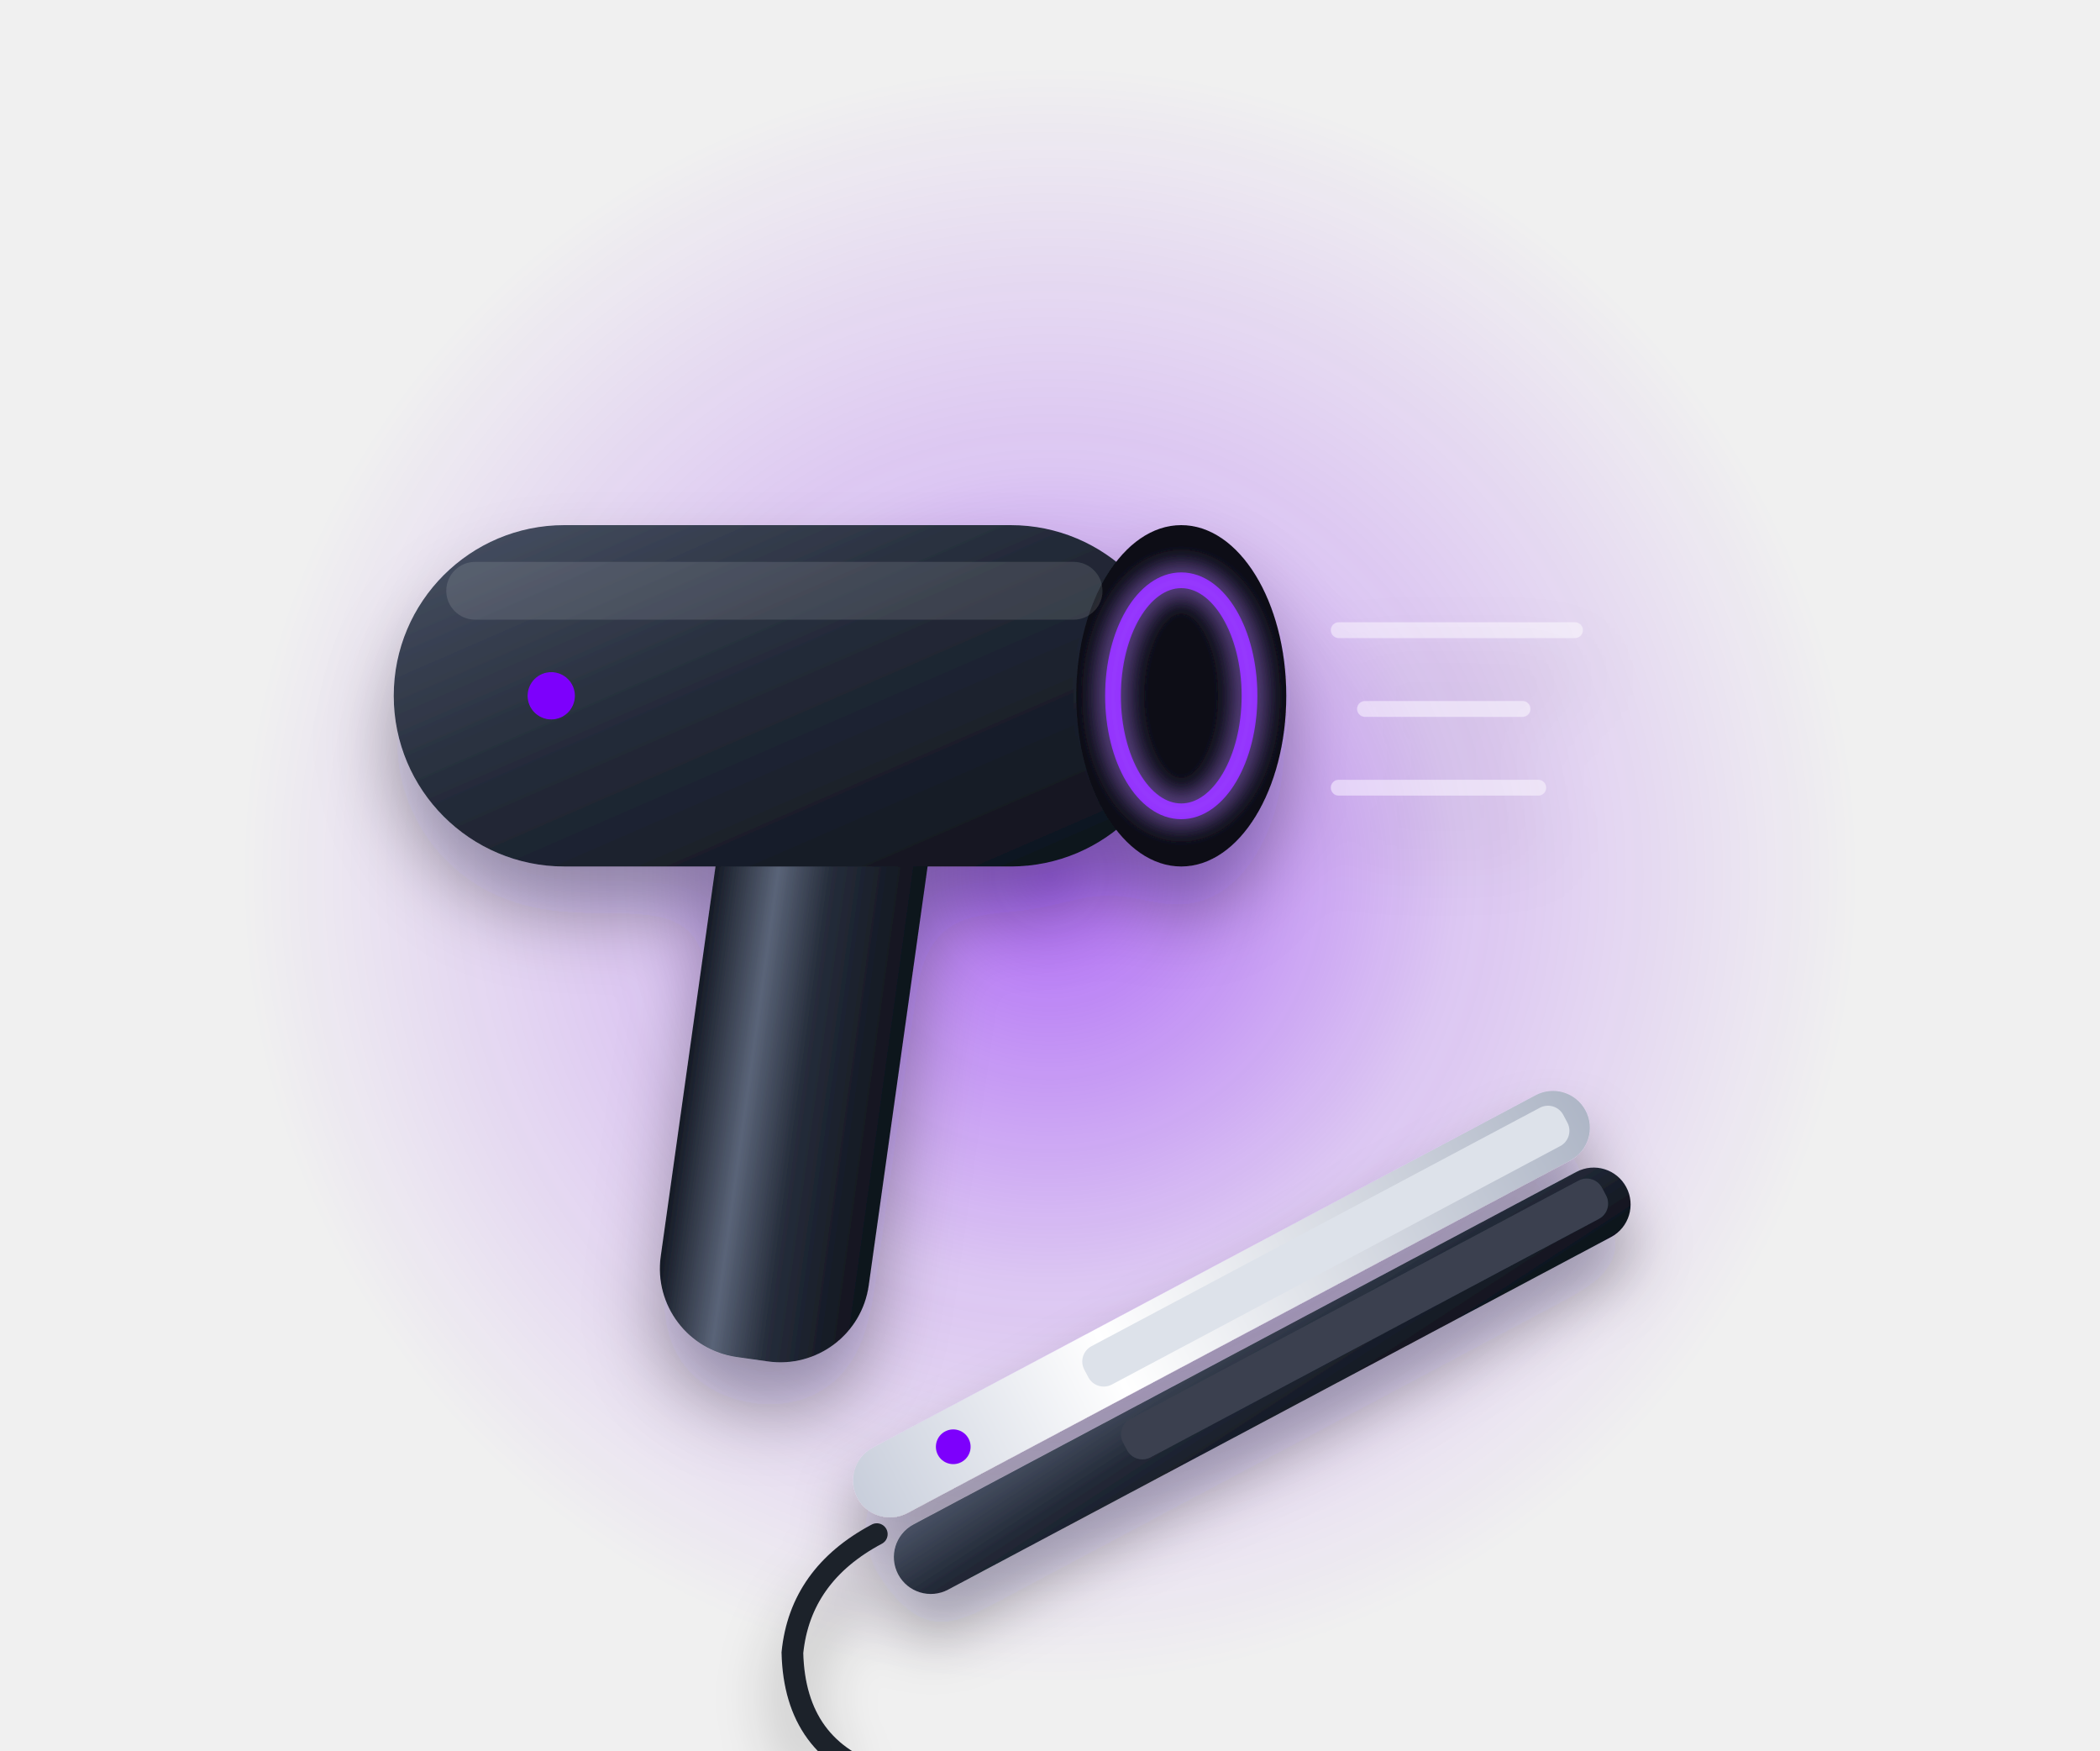
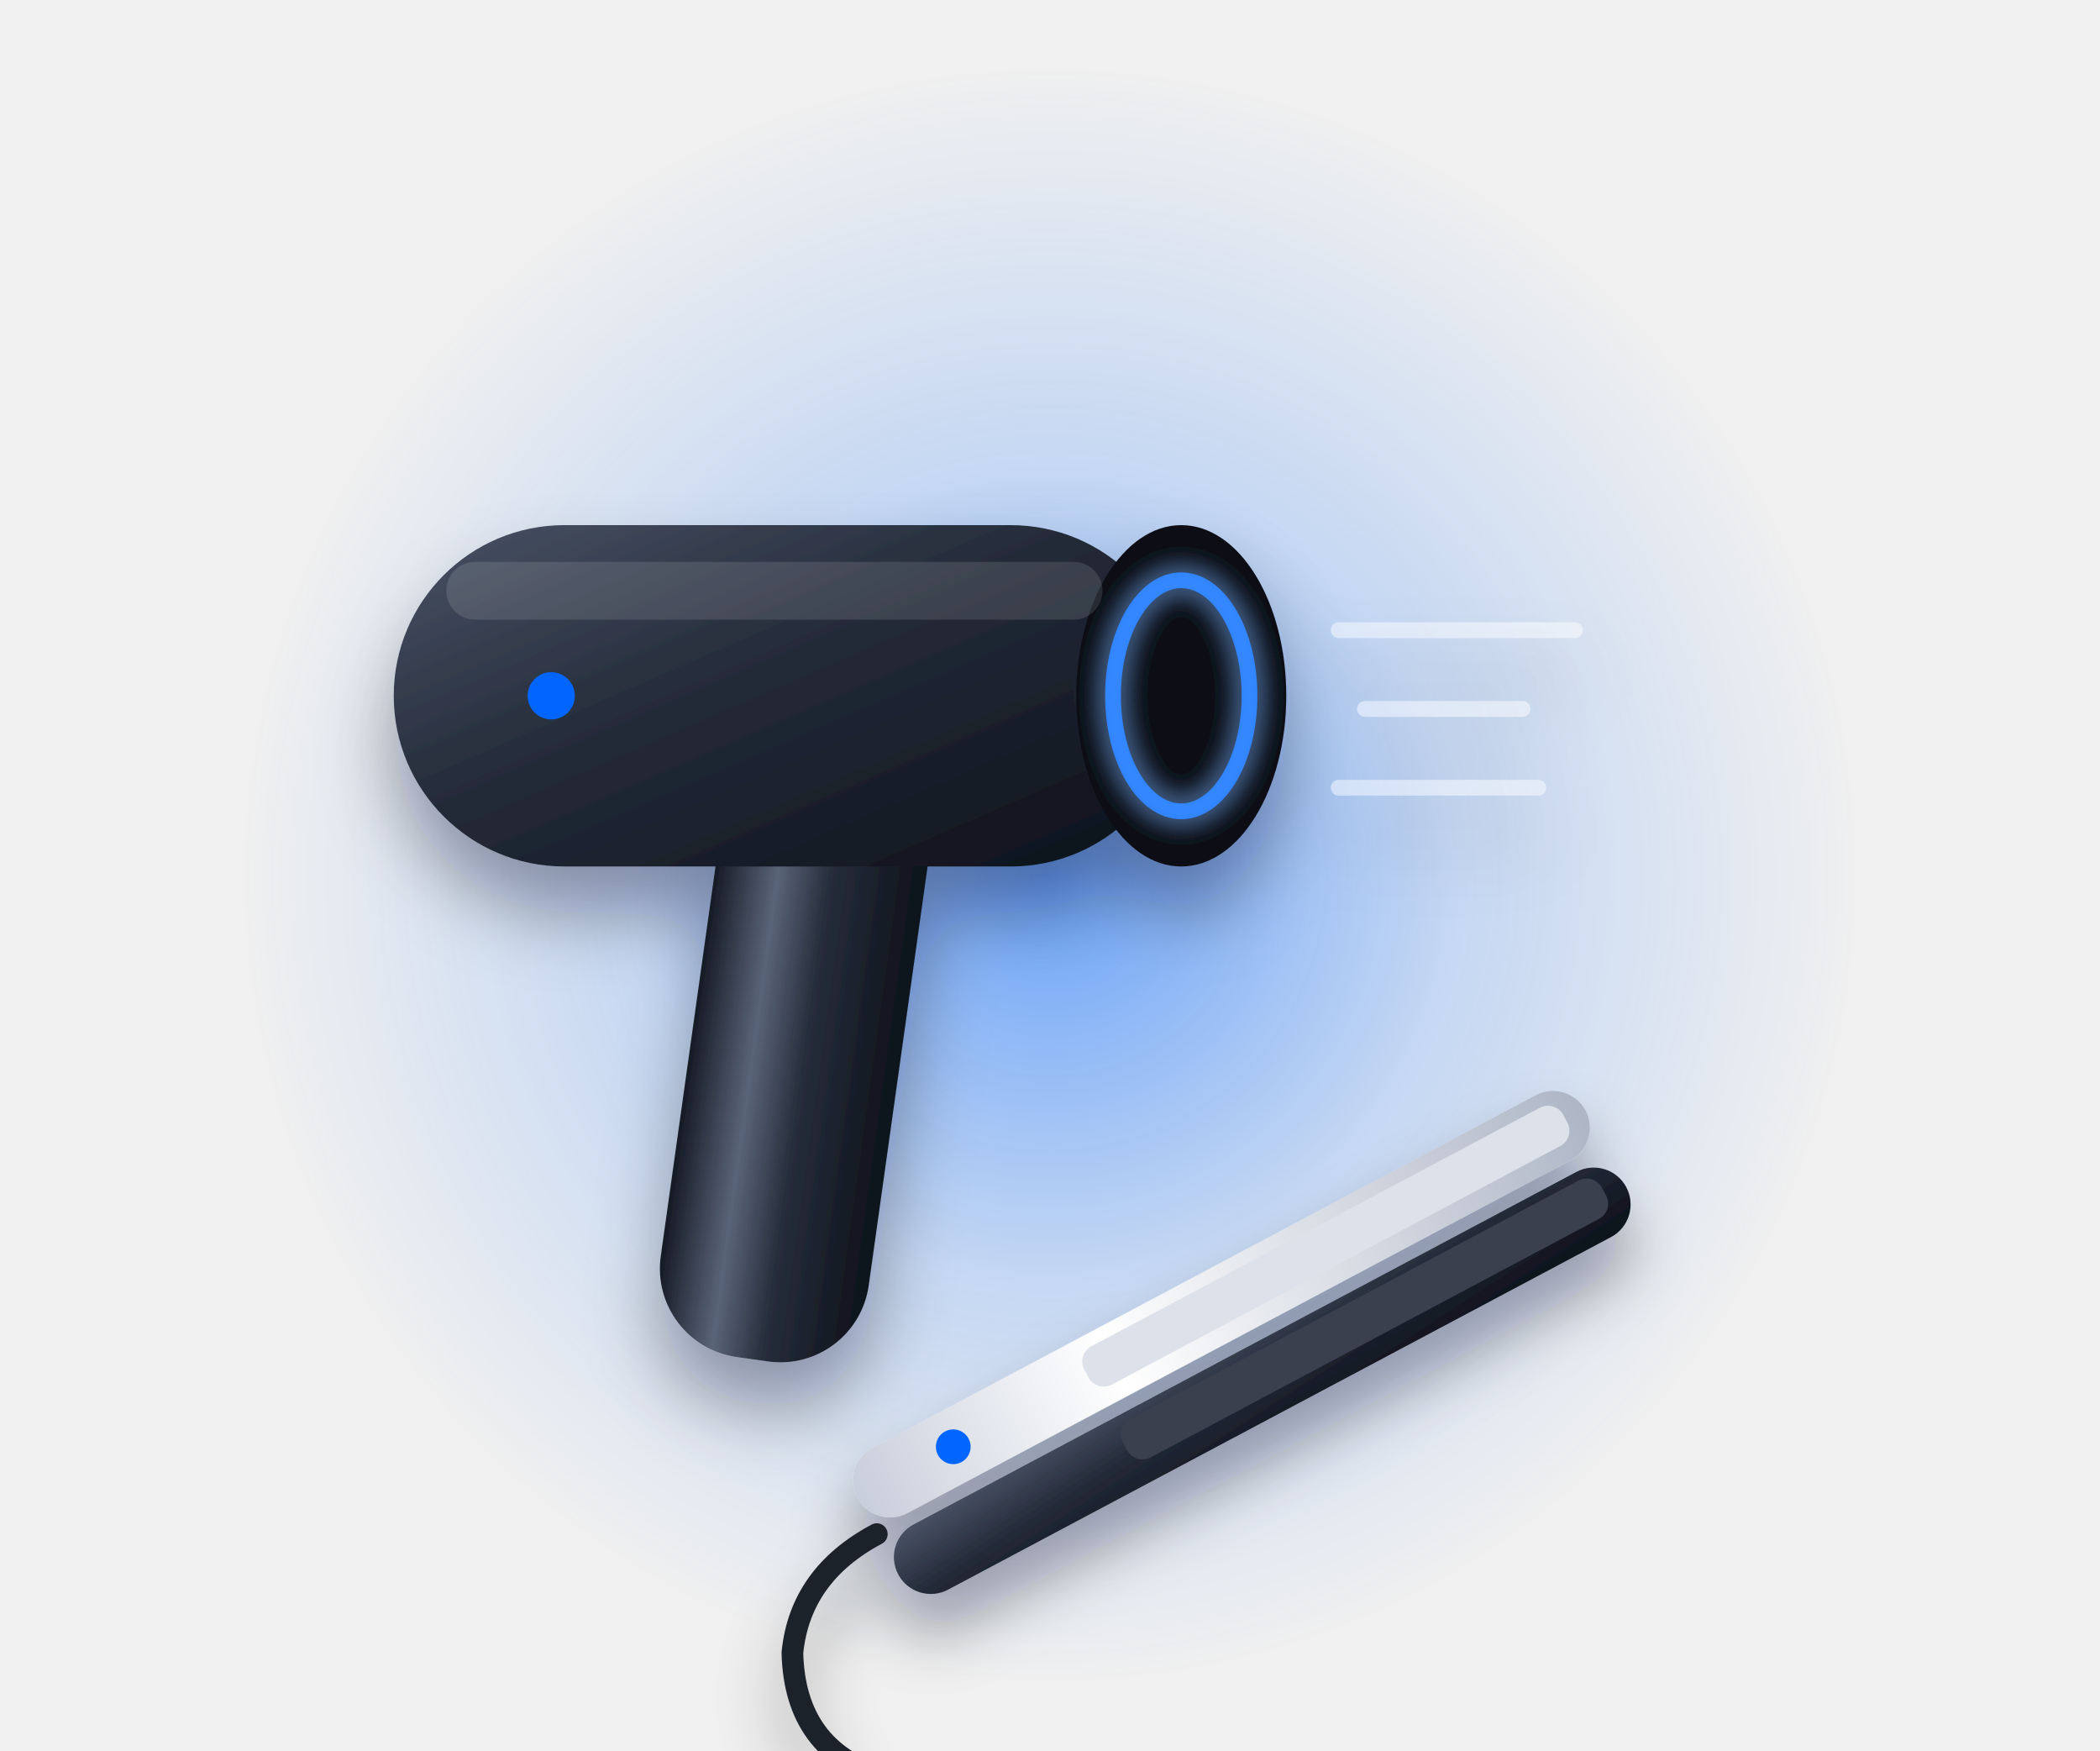
<svg xmlns="http://www.w3.org/2000/svg" viewBox="0 0 600 500">
  <defs>
    <radialGradient id="gillhaircar" cx=".5" cy=".5" r=".5">
-       <stop offset="0" stop-color="#7D03FC" stop-opacity=".55" />
-       <stop offset=".5" stop-color="#7D03FC" stop-opacity=".18" />
-       <stop offset="1" stop-color="#7D03FC" stop-opacity="0" />
+       <stop offset="0" stop-color="#0066FF" stop-opacity=".55" />
+       <stop offset=".5" stop-color="#0066FF" stop-opacity=".18" />
+       <stop offset="1" stop-color="#0066FF" stop-opacity="0" />
    </radialGradient>
    <linearGradient id="willhaircar" x1="0" y1="0" x2="0" y2="1">
      <stop offset="0" stop-color="#FFFFFF" />
      <stop offset=".6" stop-color="#E9ECF3" />
      <stop offset="1" stop-color="#B9C0CF" />
    </linearGradient>
    <linearGradient id="wsillhaircar" x1="0" y1="0" x2="1" y2="0">
      <stop offset="0" stop-color="#C8CEDB" />
      <stop offset=".35" stop-color="#FFFFFF" />
      <stop offset="1" stop-color="#AEB6C6" />
    </linearGradient>
    <linearGradient id="millhaircar" x1="0" y1="0" x2="1" y2="1">
      <stop offset="0" stop-color="#4A5366" />
      <stop offset=".45" stop-color="#232A38" />
      <stop offset="1" stop-color="#0C1019" />
    </linearGradient>
    <linearGradient id="mhillhaircar" x1="0" y1="0" x2="1" y2="0">
      <stop offset="0" stop-color="#151A25" />
      <stop offset=".3" stop-color="#5A6478" />
      <stop offset=".55" stop-color="#262D3B" />
      <stop offset="1" stop-color="#0E121B" />
    </linearGradient>
    <linearGradient id="scillhaircar" x1="0" y1="0" x2="1" y2="1">
-       <stop offset="0" stop-color="#9B4DFF" />
-       <stop offset=".5" stop-color="#5B12E0" />
-       <stop offset="1" stop-color="#1A0B5C" />
+       <stop offset="0" stop-color="#4D99FF" />
+       <stop offset=".5" stop-color="#0D6EE5" />
+       <stop offset="1" stop-color="#09335E" />
    </linearGradient>
    <linearGradient id="vlillhaircar" x1="0" y1="0" x2="0" y2="1">
-       <stop offset="0" stop-color="#B57CFF" />
-       <stop offset="1" stop-color="#7D03FC" />
+       <stop offset="0" stop-color="#7CB4FF" />
+       <stop offset="1" stop-color="#0066FF" />
    </linearGradient>
    <linearGradient id="tanillhaircar" x1="0" y1="0" x2="1" y2="0">
      <stop offset="0" stop-color="#A88B62" />
      <stop offset=".5" stop-color="#D9C39C" />
      <stop offset="1" stop-color="#9B7E55" />
    </linearGradient>
    <linearGradient id="cardillhaircar" x1="0" y1="0" x2="1" y2="1">
      <stop offset="0" stop-color="#FFFFFF" />
-       <stop offset="1" stop-color="#E4E1F5" />
+       <stop offset="1" stop-color="#E1EBF5" />
    </linearGradient>
    <linearGradient id="kraftillhaircar" x1="0" y1="0" x2="1" y2="1">
      <stop offset="0" stop-color="#E8C79A" />
      <stop offset="1" stop-color="#B98B55" />
    </linearGradient>
    <filter id="billhaircar" x="-50%" y="-50%" width="200%" height="200%">
      <feGaussianBlur stdDeviation="12" />
    </filter>
    <filter id="sillhaircar" x="-50%" y="-50%" width="200%" height="200%">
      <feGaussianBlur stdDeviation="4" />
    </filter>
    <filter id="dillhaircar" x="-40%" y="-40%" width="180%" height="200%">
-       <feDropShadow dx="0" dy="18" stdDeviation="14" flood-color="#0B0620" flood-opacity=".35" />
+       <feDropShadow dx="0" dy="18" stdDeviation="14" flood-color="#051321" flood-opacity=".35" />
    </filter>
  </defs>
  <circle cx="300" cy="250" r="230" fill="url(#gillhaircar)" />
  <g transform="translate(240 210) rotate(0) scale(0.75)" filter="url(#dillhaircar)">
    <rect x="-40" y="10" width="80" height="230" rx="34" fill="url(#mhillhaircar)" transform="rotate(8)" />
    <rect x="-170" y="-80" width="300" height="130" rx="65" fill="url(#millhaircar)" />
    <ellipse cx="130" cy="-15" rx="40" ry="65" fill="#0A0D14" />
-     <ellipse cx="130" cy="-15" rx="26" ry="44" fill="none" stroke="#7D03FC" stroke-width="6" />
-     <ellipse cx="130" cy="-15" rx="26" ry="44" fill="none" stroke="#B57CFF" stroke-width="14" opacity=".45" filter="url(#sillhaircar)" />
+     <ellipse cx="130" cy="-15" rx="26" ry="44" fill="none" stroke="#0066FF" stroke-width="6" />
+     <ellipse cx="130" cy="-15" rx="26" ry="44" fill="none" stroke="#7CB4FF" stroke-width="14" opacity=".45" filter="url(#sillhaircar)" />
    <rect x="-150" y="-66" width="250" height="22" rx="11" fill="#fff" opacity=".12" />
-     <circle cx="-110" cy="-15" r="9" fill="#7D03FC" />
+     <circle cx="-110" cy="-15" r="9" fill="#0066FF" />
    <g stroke="#fff" stroke-opacity=".45" stroke-width="6" stroke-linecap="round">
      <path d="M190 -40 h90" />
      <path d="M200 -10 h60" />
      <path d="M190 20 h76" />
    </g>
  </g>
  <g transform="translate(360 380) rotate(0) scale(0.62)" filter="url(#dillhaircar)">
    <g transform="rotate(-28)">
      <rect x="-200" y="-36" width="380" height="34" rx="17" fill="url(#wsillhaircar)" />
      <rect x="-200" y="4" width="380" height="34" rx="17" fill="url(#millhaircar)" />
      <rect x="-80" y="-30" width="250" height="20" rx="8" fill="#DDE2EA" />
      <rect x="-80" y="8" width="250" height="20" rx="8" fill="#3A4150" />
-       <circle cx="-150" cy="-19" r="8" fill="#7D03FC" />
+       <circle cx="-150" cy="-19" r="8" fill="#0066FF" />
      <path d="M-200 0 q-40 0 -60 30 q-20 40 10 70" fill="none" stroke="#1B202C" stroke-width="10" stroke-linecap="round" />
    </g>
  </g>
</svg>
